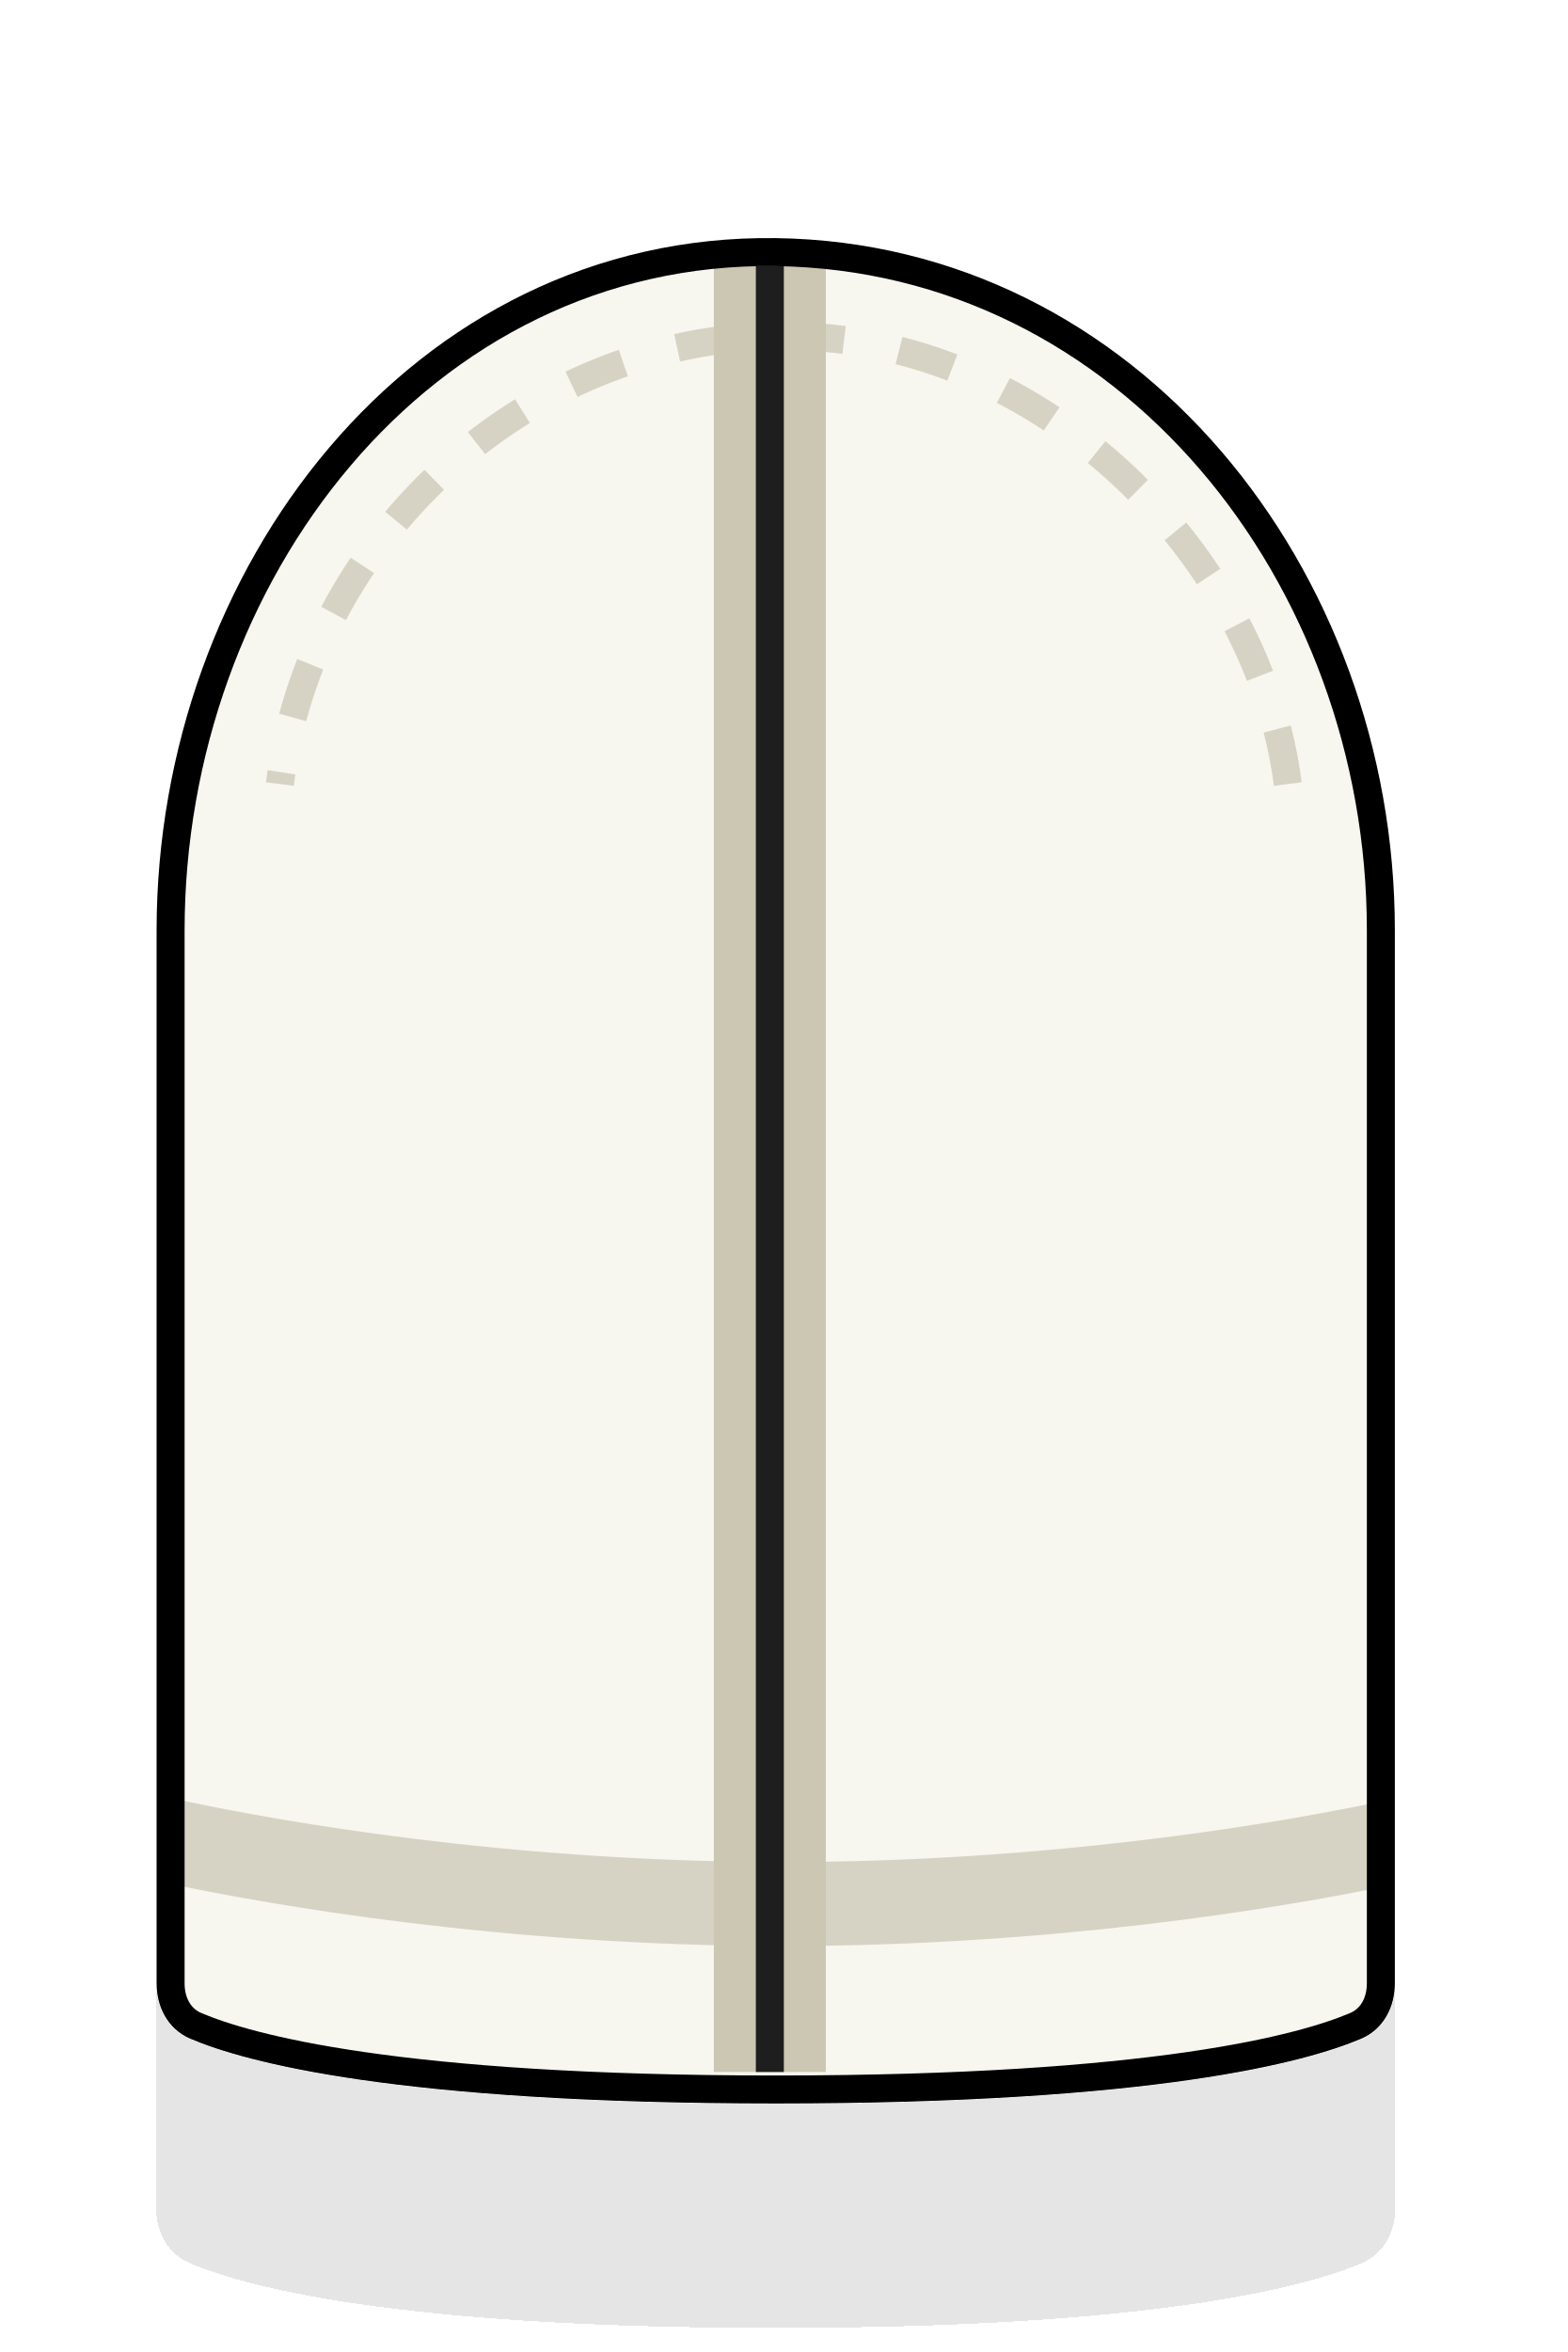
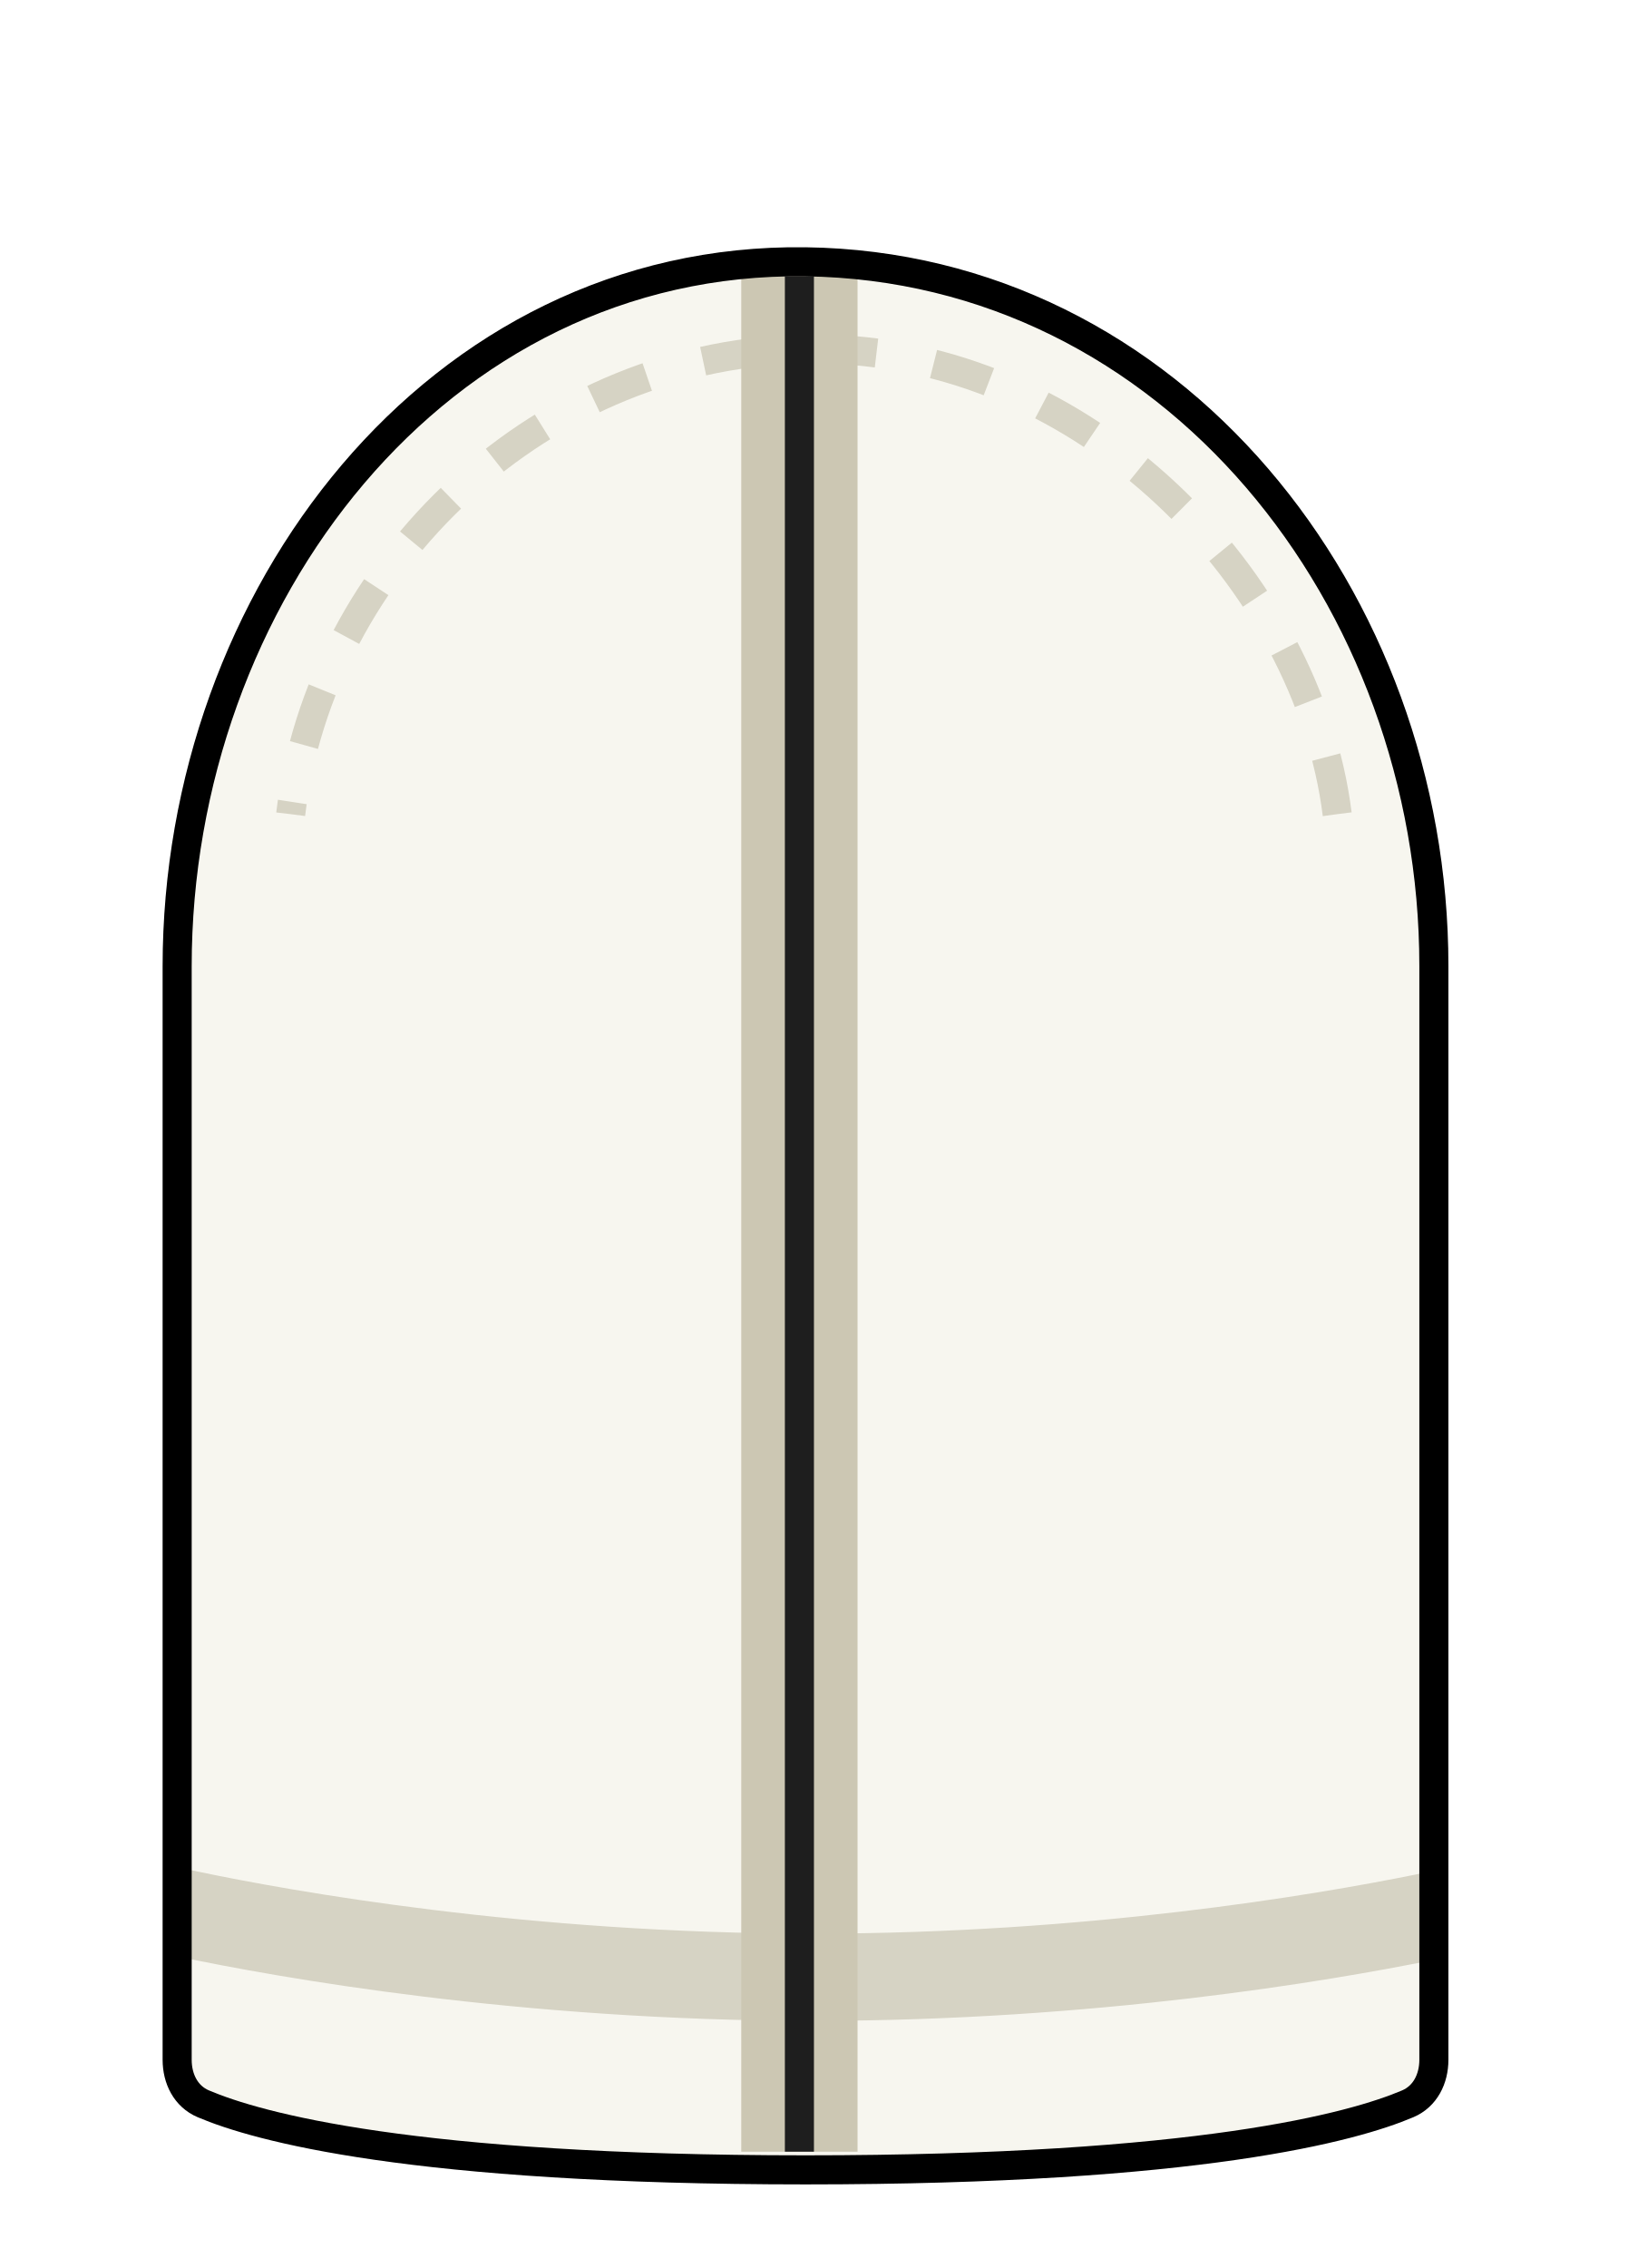
- <svg xmlns="http://www.w3.org/2000/svg" width="56" height="84" viewBox="0 0 56 84" fill="none">
-   <g filter="url(#filter0_d_450_39844)">
-     <path d="M6.094 33.232V70.838C6.094 71.493 6.391 72.097 6.994 72.353C8.855 73.144 14.151 74.625 27.712 74.625C41.273 74.625 46.567 73.144 48.427 72.353C49.029 72.097 49.326 71.493 49.326 70.839V33.22C49.326 20.605 40.324 9.174 27.71 9.004C15.034 8.833 6.094 20.556 6.094 33.232Z" fill="#F7F6EF" />
-     <path d="M49.499 65.835C49.344 65.868 49.177 65.902 48.999 65.938C45.453 66.655 37.533 68 27.999 68C17.987 68 9.755 66.517 6.499 65.835C6.387 65.812 6.28 65.789 6.18 65.768" stroke="#D6D3C4" stroke-width="3" />
-     <path d="M46 28C45 20 37.389 12 28 12C18.611 12 11 19.5 10 28" stroke="#D6D3C4" stroke-dasharray="2 2" />
-     <path d="M27.5 74V9.5" stroke="#CCC7B3" stroke-width="4" />
-     <path d="M27.5 74V9.5" stroke="#1E1E1E" />
-     <path d="M6.094 33.232V70.838C6.094 71.493 6.391 72.097 6.994 72.353C8.855 73.144 14.151 74.625 27.712 74.625C41.273 74.625 46.567 73.144 48.427 72.353C49.029 72.097 49.326 71.493 49.326 70.839V33.22C49.326 20.605 40.324 9.174 27.71 9.004C15.034 8.833 6.094 20.556 6.094 33.232Z" stroke="black" />
-   </g>
-   <defs>
-     <filter id="filter0_d_450_39844" x="0" y="0" width="56" height="86" filterUnits="userSpaceOnUse" color-interpolation-filters="sRGB">
-       <feFlood flood-opacity="0" result="BackgroundImageFix" />
-       <feColorMatrix in="SourceAlpha" type="matrix" values="0 0 0 0 0 0 0 0 0 0 0 0 0 0 0 0 0 0 127 0" result="hardAlpha" />
-       <feOffset dy="8" />
-       <feComposite in2="hardAlpha" operator="out" />
-       <feColorMatrix type="matrix" values="0 0 0 0 0 0 0 0 0 0 0 0 0 0 0 0 0 0 0.1 0" />
-       <feBlend mode="normal" in2="BackgroundImageFix" result="effect1_dropShadow_450_39844" />
-       <feBlend mode="normal" in="SourceGraphic" in2="effect1_dropShadow_450_39844" result="shape" />
-     </filter>
-   </defs>
+ <svg xmlns="http://www.w3.org/2000/svg" width="56" height="78" viewBox="0 0 56 78" fill="none">
+   <path d="M6.094 33.232V70.838C6.094 71.493 6.391 72.097 6.994 72.353C8.855 73.144 14.151 74.625 27.712 74.625C41.273 74.625 46.567 73.144 48.427 72.353C49.029 72.097 49.326 71.493 49.326 70.839V33.22C49.326 20.605 40.324 9.174 27.71 9.004C15.034 8.833 6.094 20.556 6.094 33.232Z" fill="#F7F6EF" />
+   <path d="M49.499 65.835C49.344 65.868 49.177 65.902 48.999 65.938C45.453 66.655 37.533 68 27.999 68C17.987 68 9.755 66.517 6.499 65.835C6.387 65.812 6.28 65.789 6.18 65.768" stroke="#D6D3C4" stroke-width="3" />
+   <path d="M46 28C45 20 37.389 12 28 12C18.611 12 11 19.5 10 28" stroke="#D6D3C4" stroke-dasharray="2 2" />
+   <path d="M27.5 74V9.5" stroke="#CCC7B3" stroke-width="4" />
+   <path d="M27.5 74V9.5" stroke="#1E1E1E" />
+   <path d="M6.094 33.232V70.838C6.094 71.493 6.391 72.097 6.994 72.353C8.855 73.144 14.151 74.625 27.712 74.625C41.273 74.625 46.567 73.144 48.427 72.353C49.029 72.097 49.326 71.493 49.326 70.839V33.22C49.326 20.605 40.324 9.174 27.71 9.004C15.034 8.833 6.094 20.556 6.094 33.232Z" stroke="black" />
</svg>
